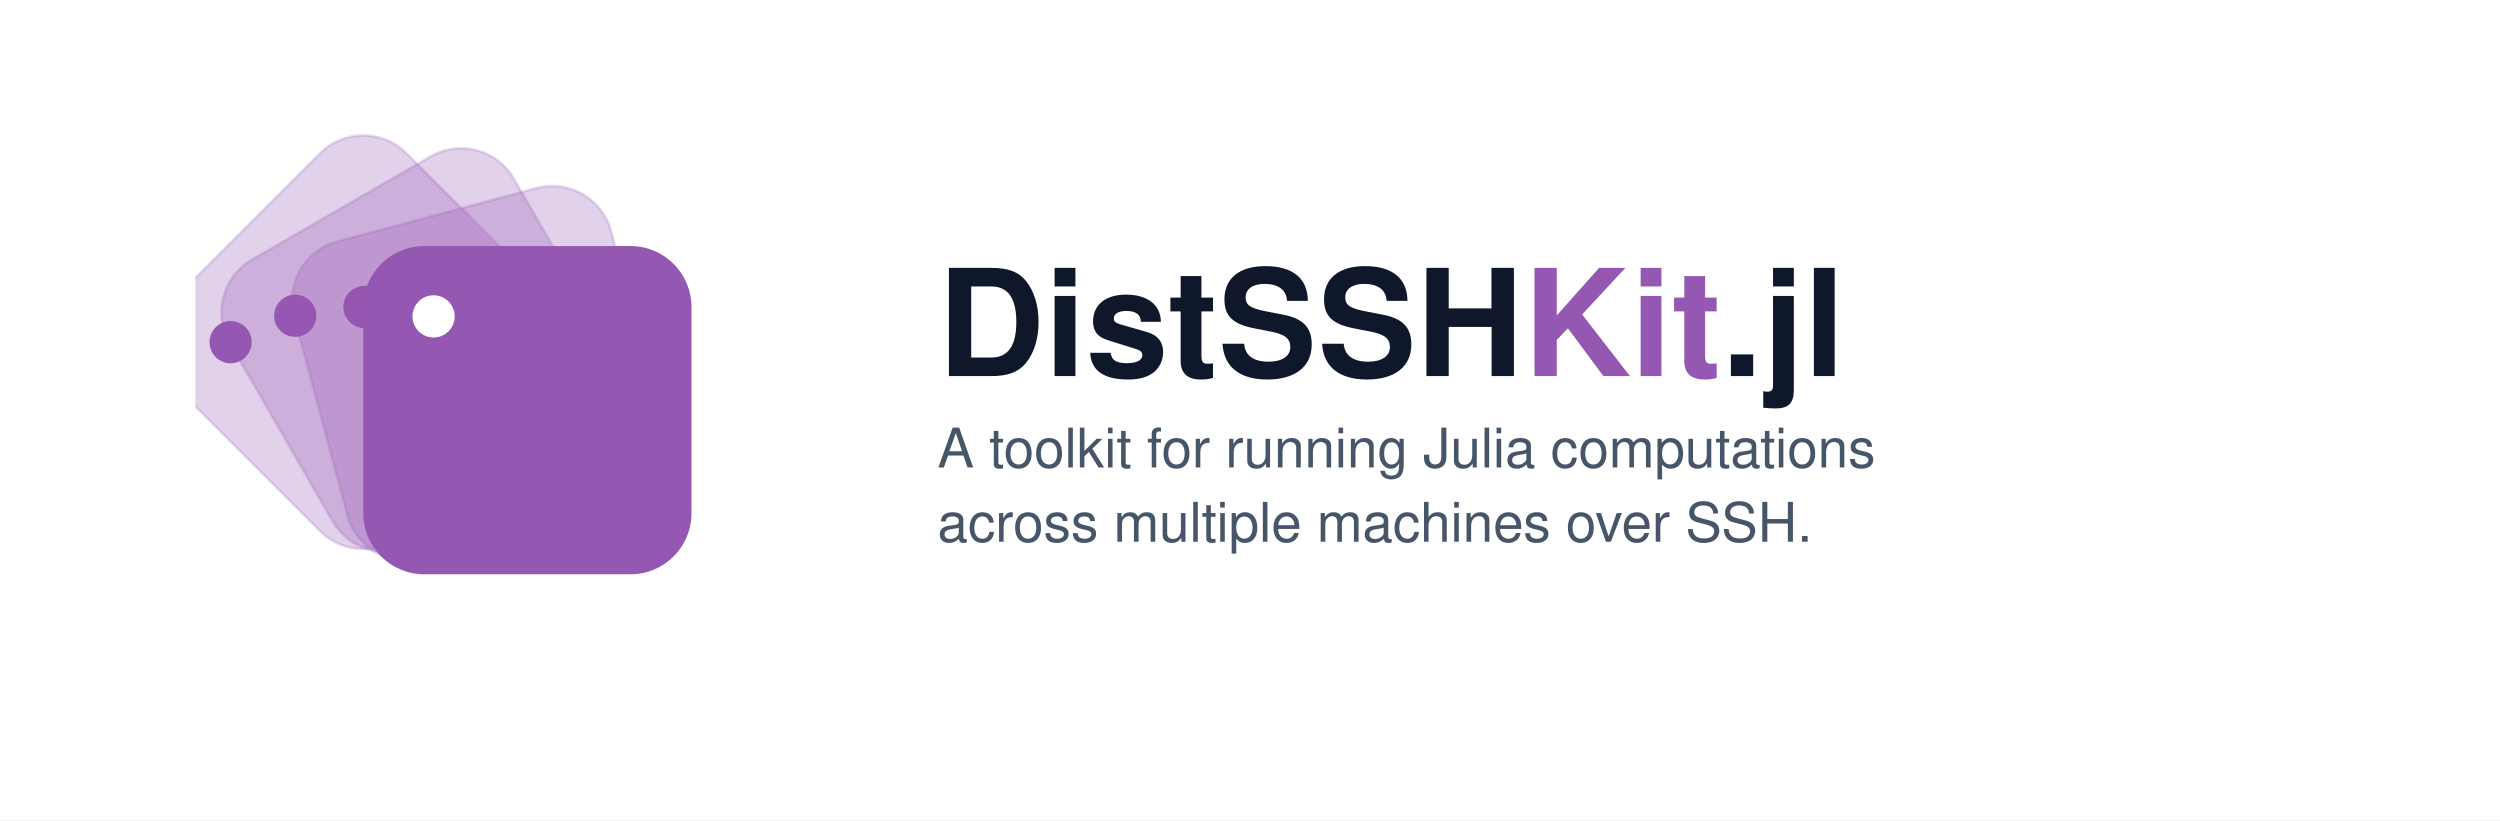
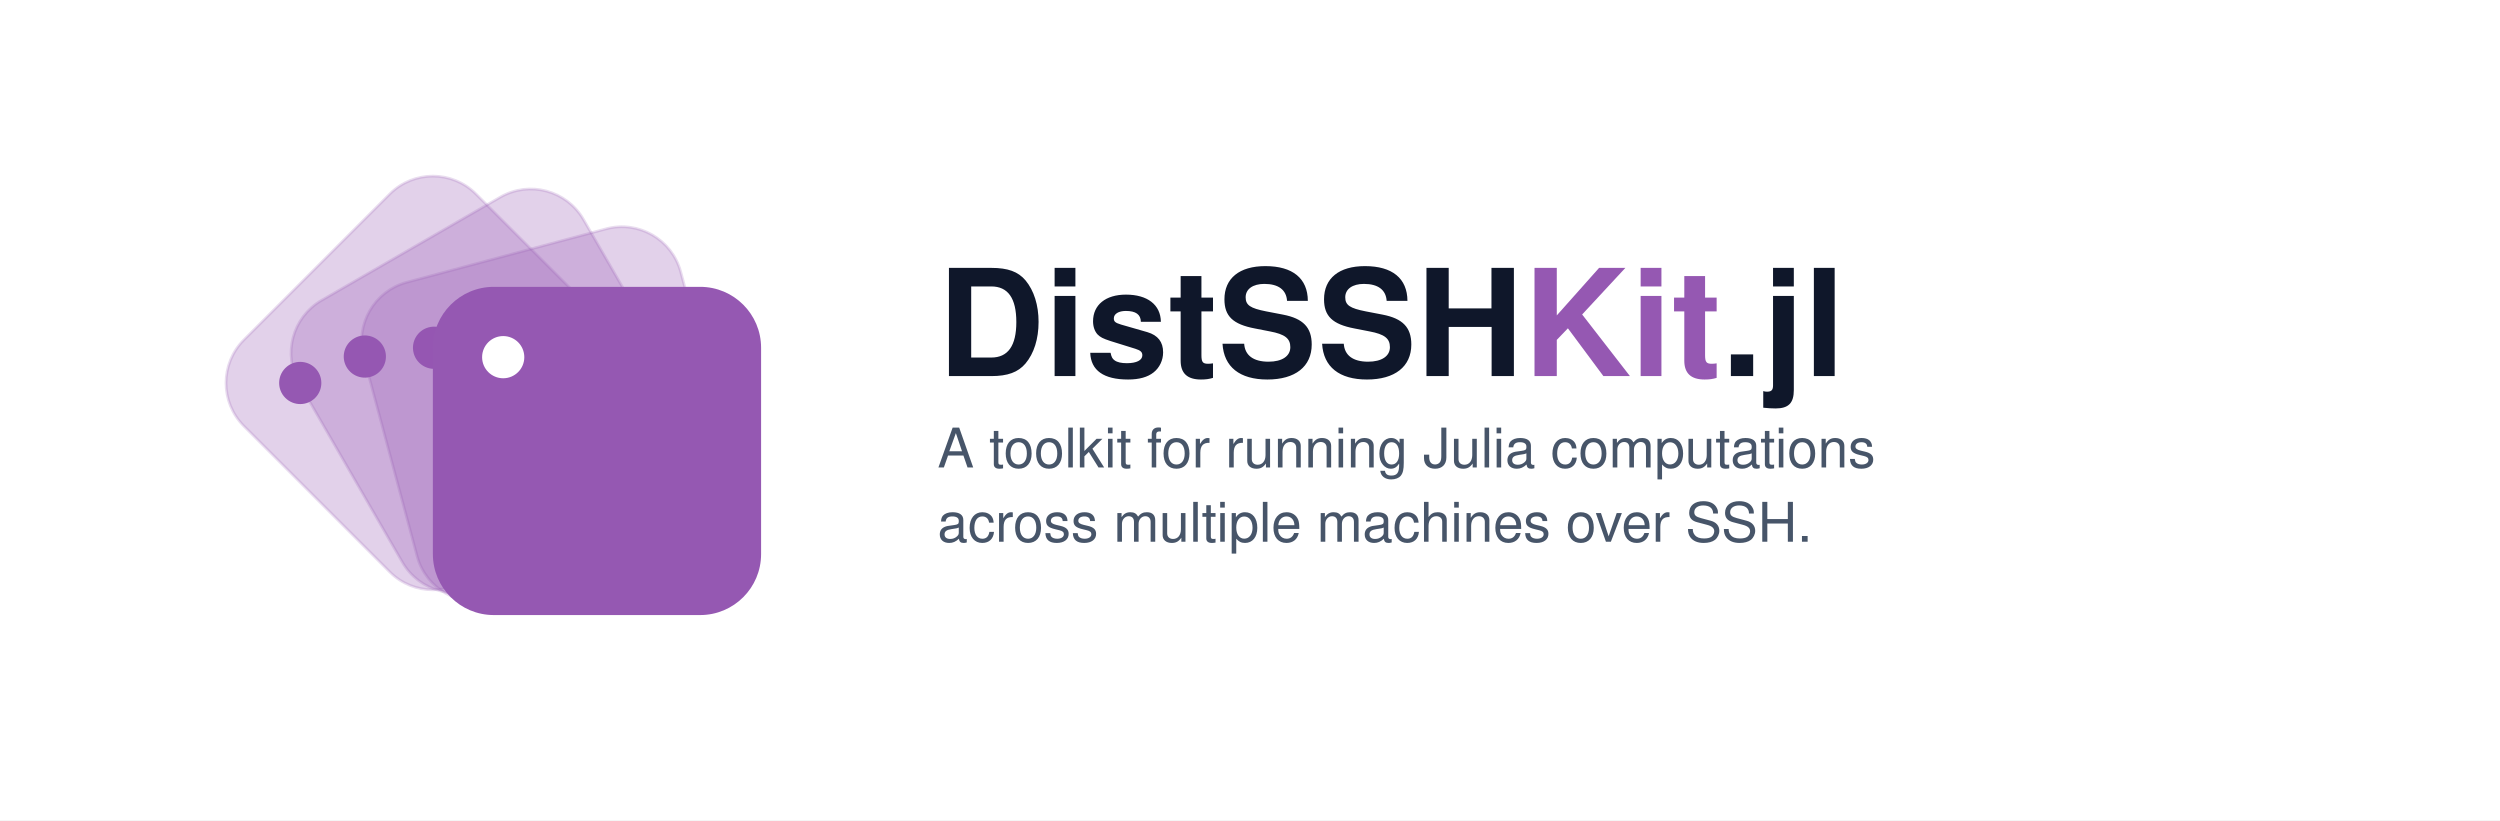
<svg xmlns="http://www.w3.org/2000/svg" width="1280" height="420" viewBox="0 0 1280 420">
  <rect width="1280" height="420" fill="#ffffff" />
  <svg x="100" y="40" width="340" height="340" viewBox="0 0 128 128">
-     <g transform="translate(32.37 32.37) scale(0.9038)">
+     <g transform="translate(45.79 40.23) scale(0.9038)">
      <g transform="rotate(-15 0 70)">
        <rect x="0" y="0" width="70" height="70" rx="13" fill="#9558b2" fill-opacity="0.27" stroke="#9558b2" stroke-opacity="0.2" stroke-width="0.6" />
        <circle cx="15" cy="15" r="4.5" fill="#9558b2" />
      </g>
      <g transform="rotate(-30 0 70)">
        <rect x="0" y="0" width="70" height="70" rx="13" fill="#9558b2" fill-opacity="0.27" stroke="#9558b2" stroke-opacity="0.2" stroke-width="0.6" />
        <circle cx="15" cy="15" r="4.5" fill="#9558b2" />
      </g>
      <g transform="rotate(-45 0 70)">
        <rect x="0" y="0" width="70" height="70" rx="13" fill="#9558b2" fill-opacity="0.27" stroke="#9558b2" stroke-opacity="0.2" stroke-width="0.6" />
        <circle cx="15" cy="15" r="4.5" fill="#9558b2" />
      </g>
      <rect x="0" y="0" width="70" height="70" rx="13" fill="#9558b2" />
      <circle cx="15" cy="15" r="4.5" fill="#ffffff" />
    </g>
  </svg>
  <text x="480" y="166" dominant-baseline="middle" fill="#0f172a" font-family="'Helvetica Neue', Helvetica, Arial, sans-serif" font-size="76" font-weight="800">DistSSH<tspan fill="#9558b2">Kit</tspan>.jl</text>
  <text x="480" y="230" dominant-baseline="middle" fill="#475569" font-family="'Helvetica Neue', Helvetica, Arial, sans-serif" font-size="28" font-weight="500">A toolkit for running Julia computations</text>
  <text x="480" y="268" dominant-baseline="middle" fill="#475569" font-family="'Helvetica Neue', Helvetica, Arial, sans-serif" font-size="28" font-weight="500">across multiple machines over SSH.</text>
</svg>
